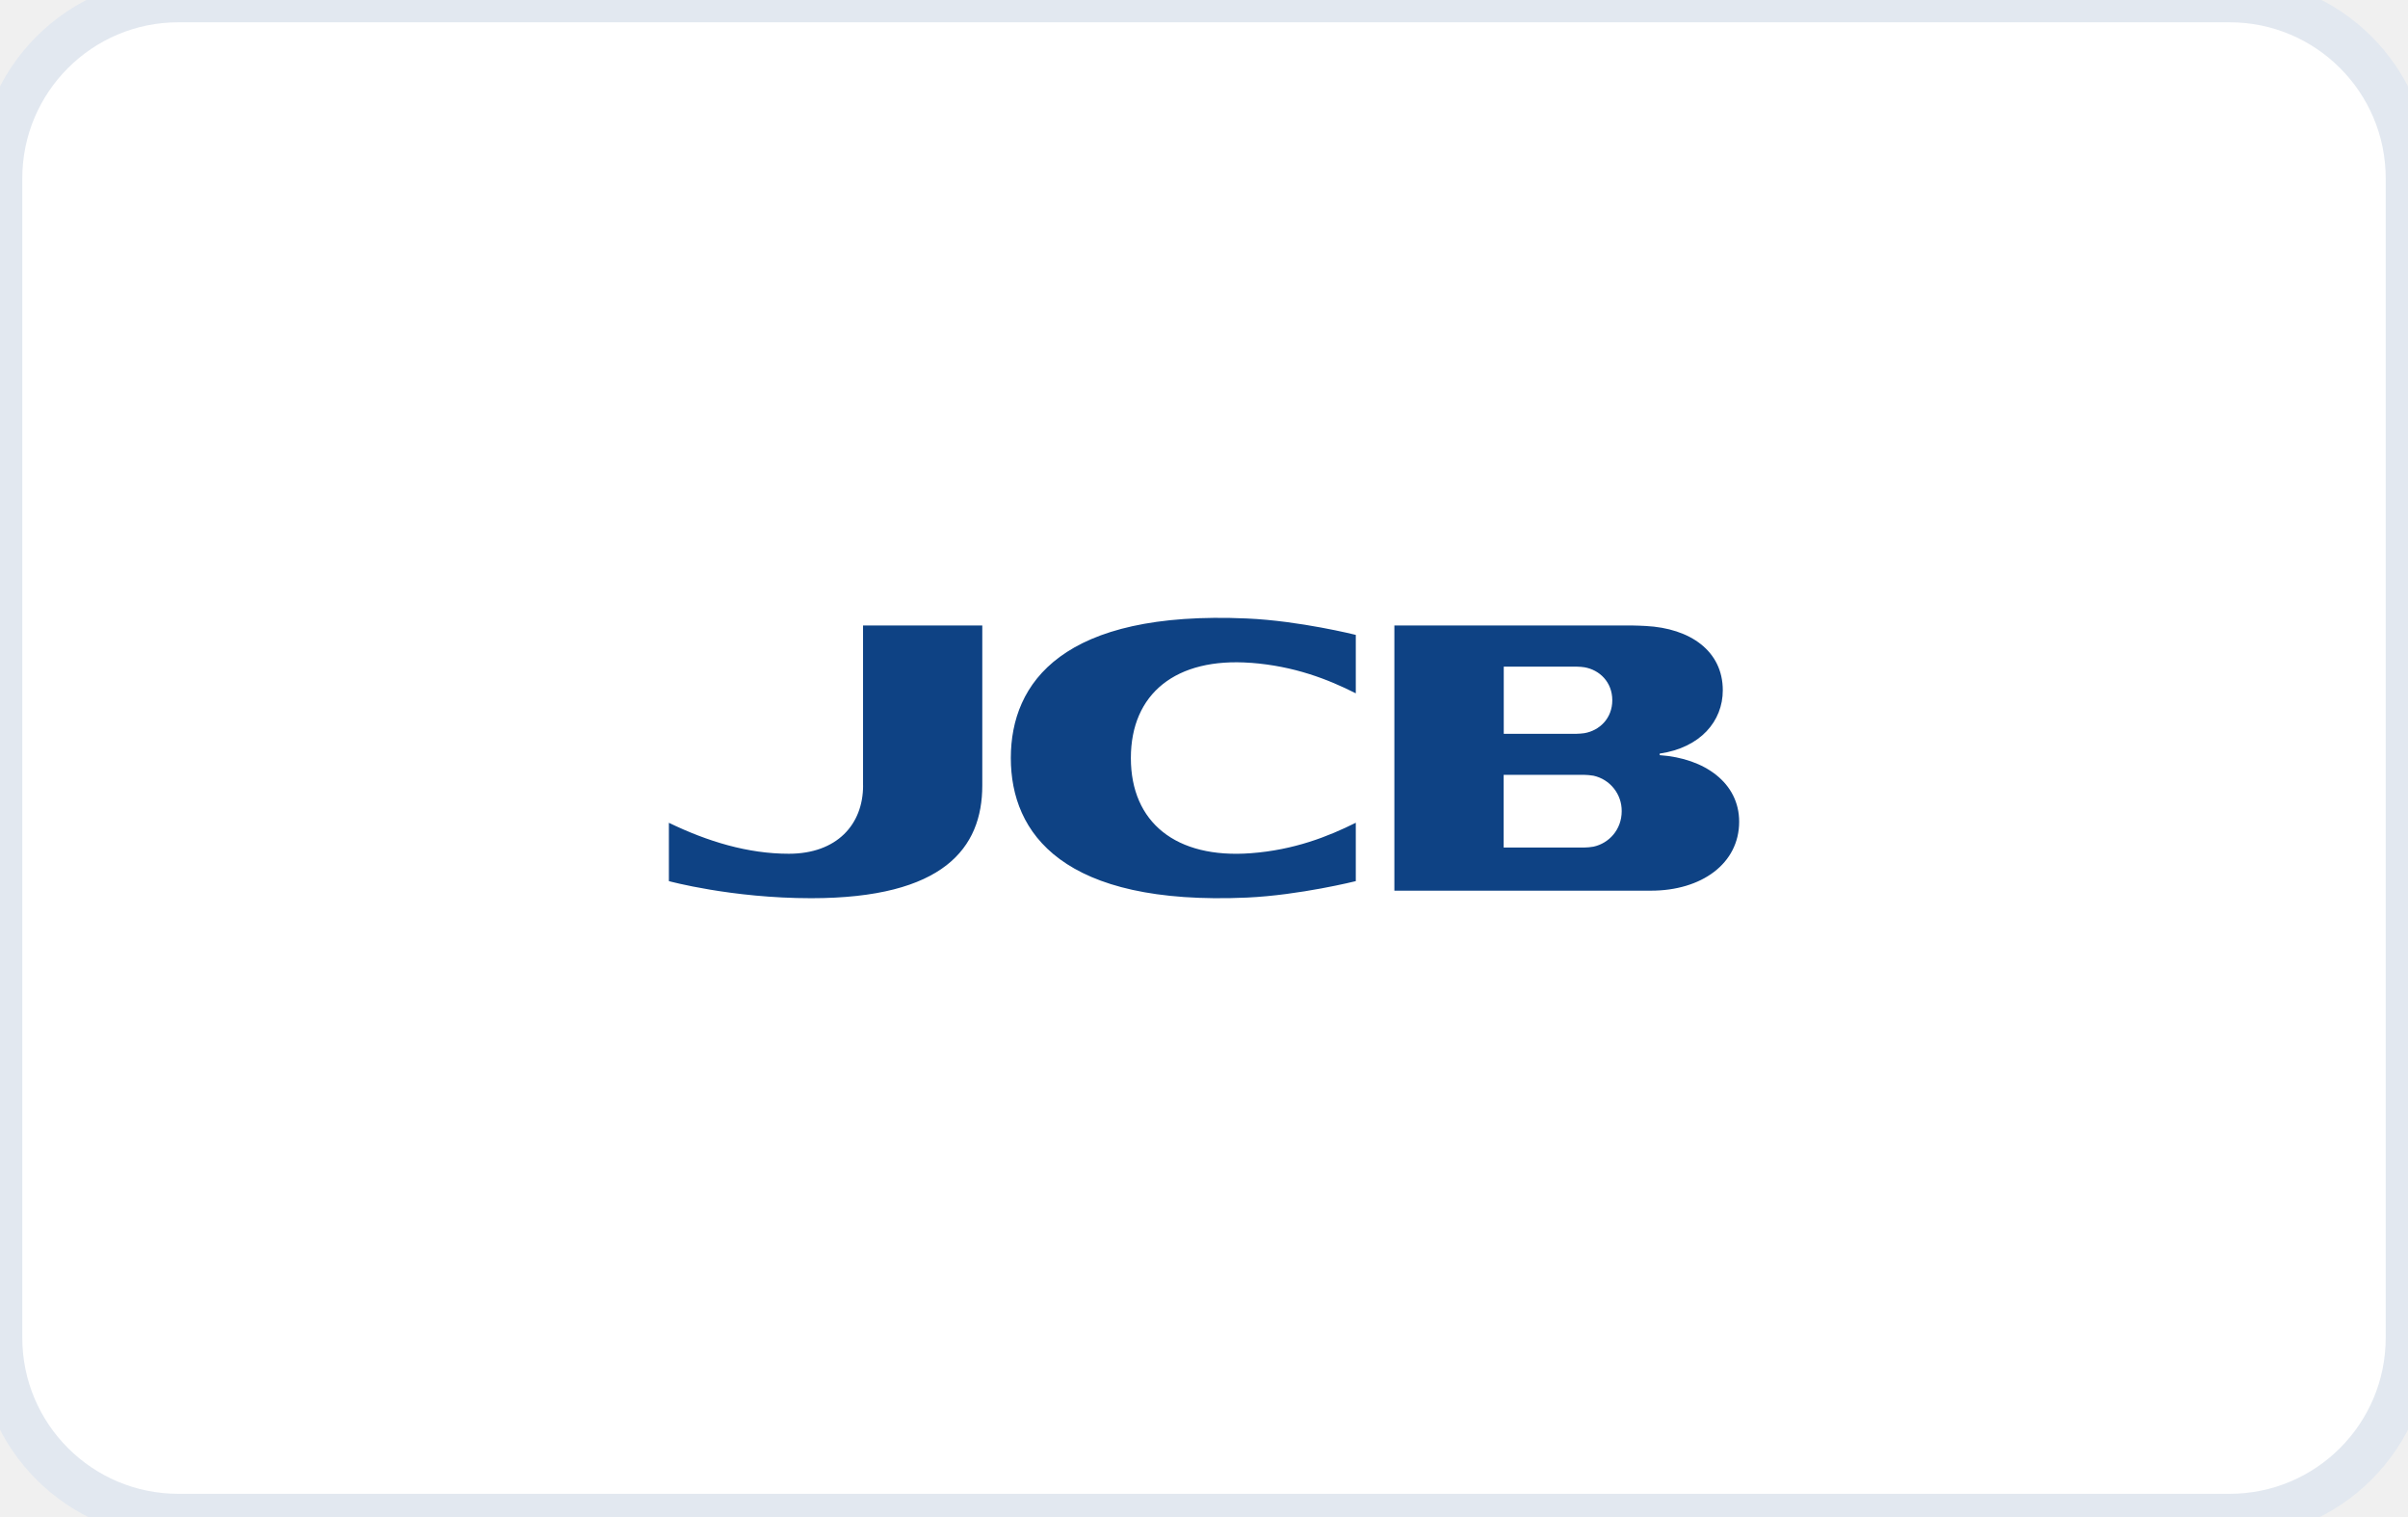
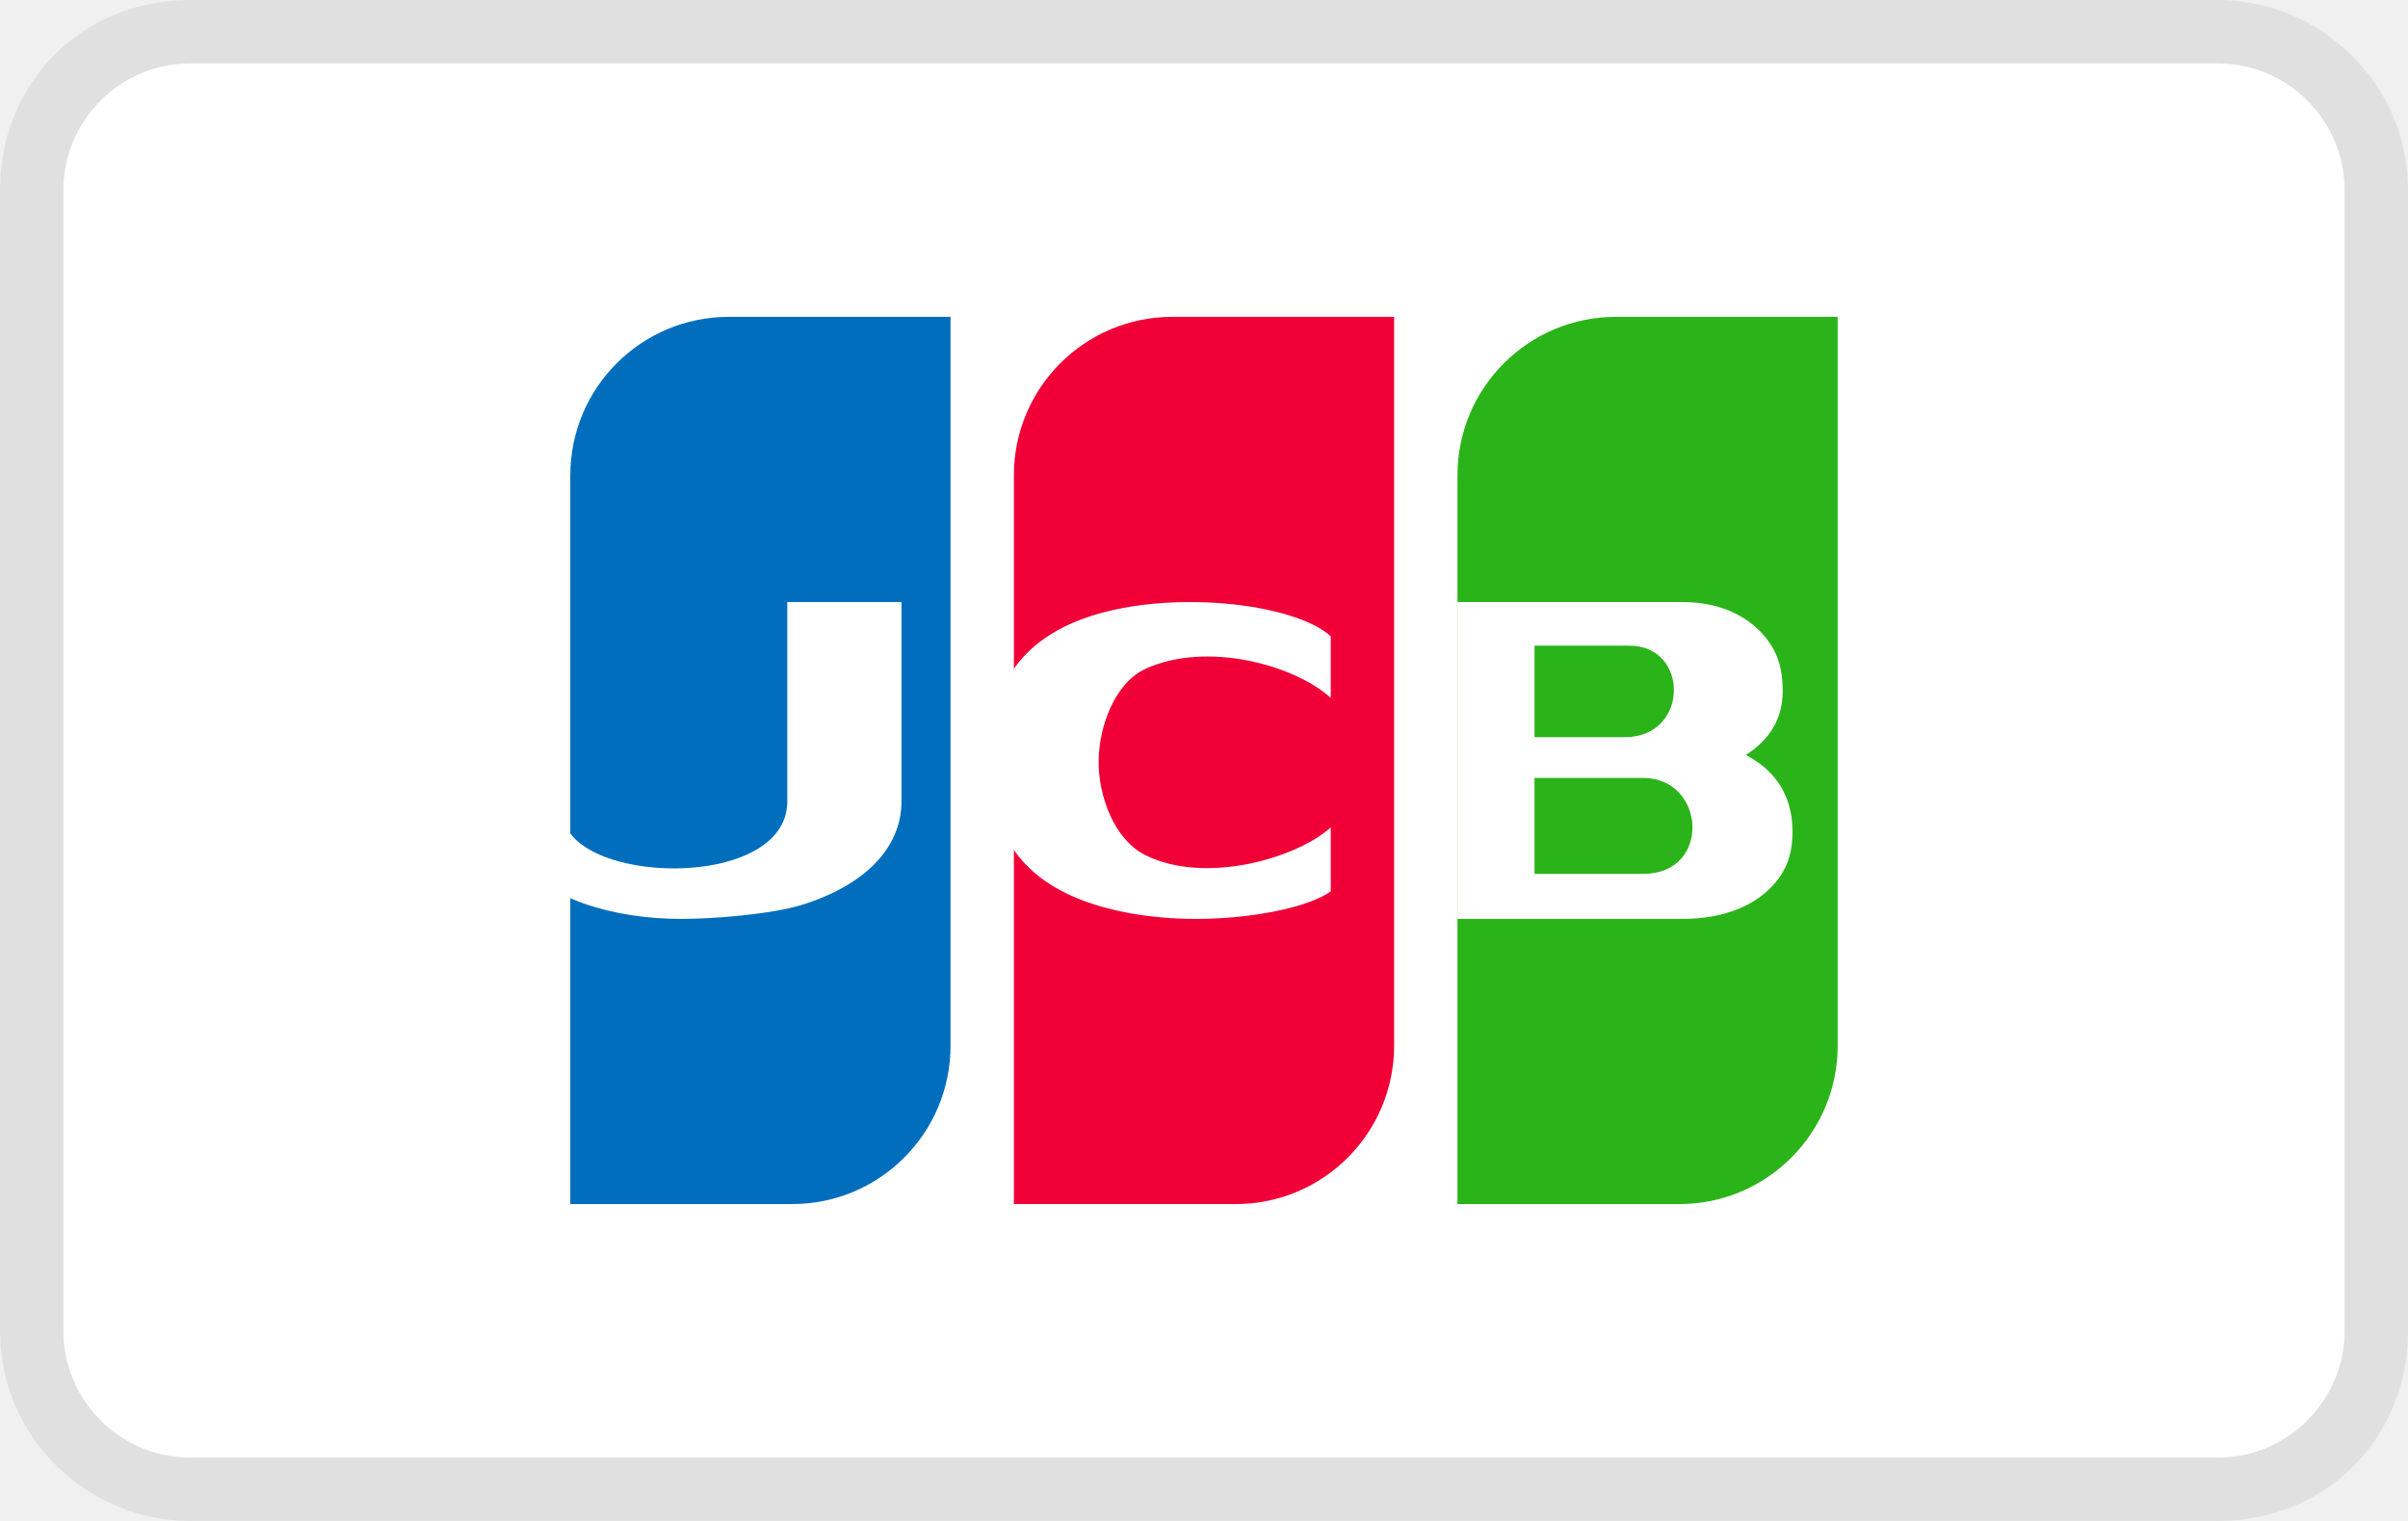
- <svg xmlns="http://www.w3.org/2000/svg" viewBox="0 0 54 34" width="54" height="34">
-   <rect width="54" height="34" rx="4" fill="#FFFFFF" stroke="#E2E8F0" stroke-width="1" />
-   <svg x="12" y="5" width="30" height="24" viewBox="0 0 24 24">
-     <path d="M13.05 9.864c.972.074 1.726.367 2.354.684v-1.31s-1.258-.316-2.441-.368c-4.126-.185-5.295 1.434-5.295 3.129 0 1.695 1.169 3.314 5.295 3.13 1.183-.054 2.441-.369 2.441-.369v-1.309c-.619.308-1.383.611-2.354.683-1.679.127-2.69-.691-2.69-2.134 0-1.445 1.01-2.261 2.69-2.135m7.685 4.122c-.051.011-.158.02-.215.02h-1.8V12.376H20.52c.057 0 .164.01.215.02a.806.806 0 01.632.795c0 .416-.287.721-.632.796zm-2.015-4.037h1.633c.059 0 .145.008.177.014.338.057.626.331.626.739 0 .409-.288.681-.626.739a1.571 1.571 0 01-.177.014h-1.631V9.951zm3.499 1.986v-.036c.913-.133 1.415-.726 1.415-1.42 0-.883-.734-1.392-1.729-1.442-.077-.003-.203-.011-.304-.011h-5.332v5.947h5.755c1.13 0 1.977-.604 1.977-1.547 0-.87-.772-1.422-1.781-1.492zm-17.864.679c0 .879-.591 1.531-1.666 1.531-.917 0-1.817-.273-2.689-.694V14.76s1.402.383 3.191.383c2.971 0 3.837-1.125 3.837-2.529V9.027H4.354v3.588Z" fill="#0E4284" />
-   </svg>
+ <svg xmlns="http://www.w3.org/2000/svg" width="38" height="24" role="img" aria-labelledby="pi-jcb" viewBox="0 0 38 24">
+   <g fill="none" fill-rule="evenodd">
+     <g fill-rule="nonzero">
+       <path d="M35 0H3C1.3 0 0 1.3 0 3v18c0 1.7 1.4 3 3 3h32c1.7 0 3-1.3 3-3V3c0-1.7-1.4-3-3-3z" fill="#000" opacity=".07" />
+       <path d="M35 1c1.1 0 2 .9 2 2v18c0 1.1-.9 2-2 2H3c-1.1 0-2-.9-2-2V3c0-1.1.9-2 2-2h32" fill="#FFF" />
+     </g>
+     <path d="M11.5 5H15v11.5a2.5 2.5 0 0 1-2.5 2.5H9V7.5A2.5 2.5 0 0 1 11.5 5z" fill="#006EBC" />
+     <path d="M18.5 5H22v11.5a2.5 2.5 0 0 1-2.5 2.5H16V7.5A2.5 2.5 0 0 1 18.5 5z" fill="#F00036" />
+     <path d="M25.5 5H29v11.5a2.5 2.5 0 0 1-2.5 2.5H23V7.5A2.5 2.5 0 0 1 25.5 5z" fill="#2AB419" />
+     <path d="M10.755 14.5c-1.06 0-2.122-.304-2.656-.987l.78-.676c.068 1.133 3.545 1.24 3.545-.19V9.5h1.802v3.147c0 .728-.574 1.322-1.573 1.632-.466.144-1.365.221-1.898.221zm8.116 0c-.674 0-1.388-.107-1.965-.366-.948-.425-1.312-1.206-1.3-2.199.012-1.014.436-1.782 1.468-2.165 1.319-.49 3.343-.261 3.926.27v.972c-.572-.521-1.958-.898-2.919-.46-.494.226-.737.917-.744 1.448-.006.56.245 1.252.744 1.497.953.467 2.39.04 2.919-.441v1.01c-.358.255-1.253.434-2.129.434zm8.679-2.587c.37-.235.582-.567.582-1.005 0-.438-.116-.687-.348-.939-.206-.207-.58-.469-1.238-.469H23v5h3.546c.696 0 1.097-.23 1.315-.415.283-.25.426-.53.426-.96 0-.431-.155-.908-.737-1.212zm-1.906-.281h-1.428v-1.444h1.495c.956 0 .944 1.444-.067 1.444zm.288 2.157h-1.716v-1.513h1.716c.986 0 1.083 1.513 0 1.513z" fill="#FFF" fill-rule="nonzero" />
+   </g>
</svg>
